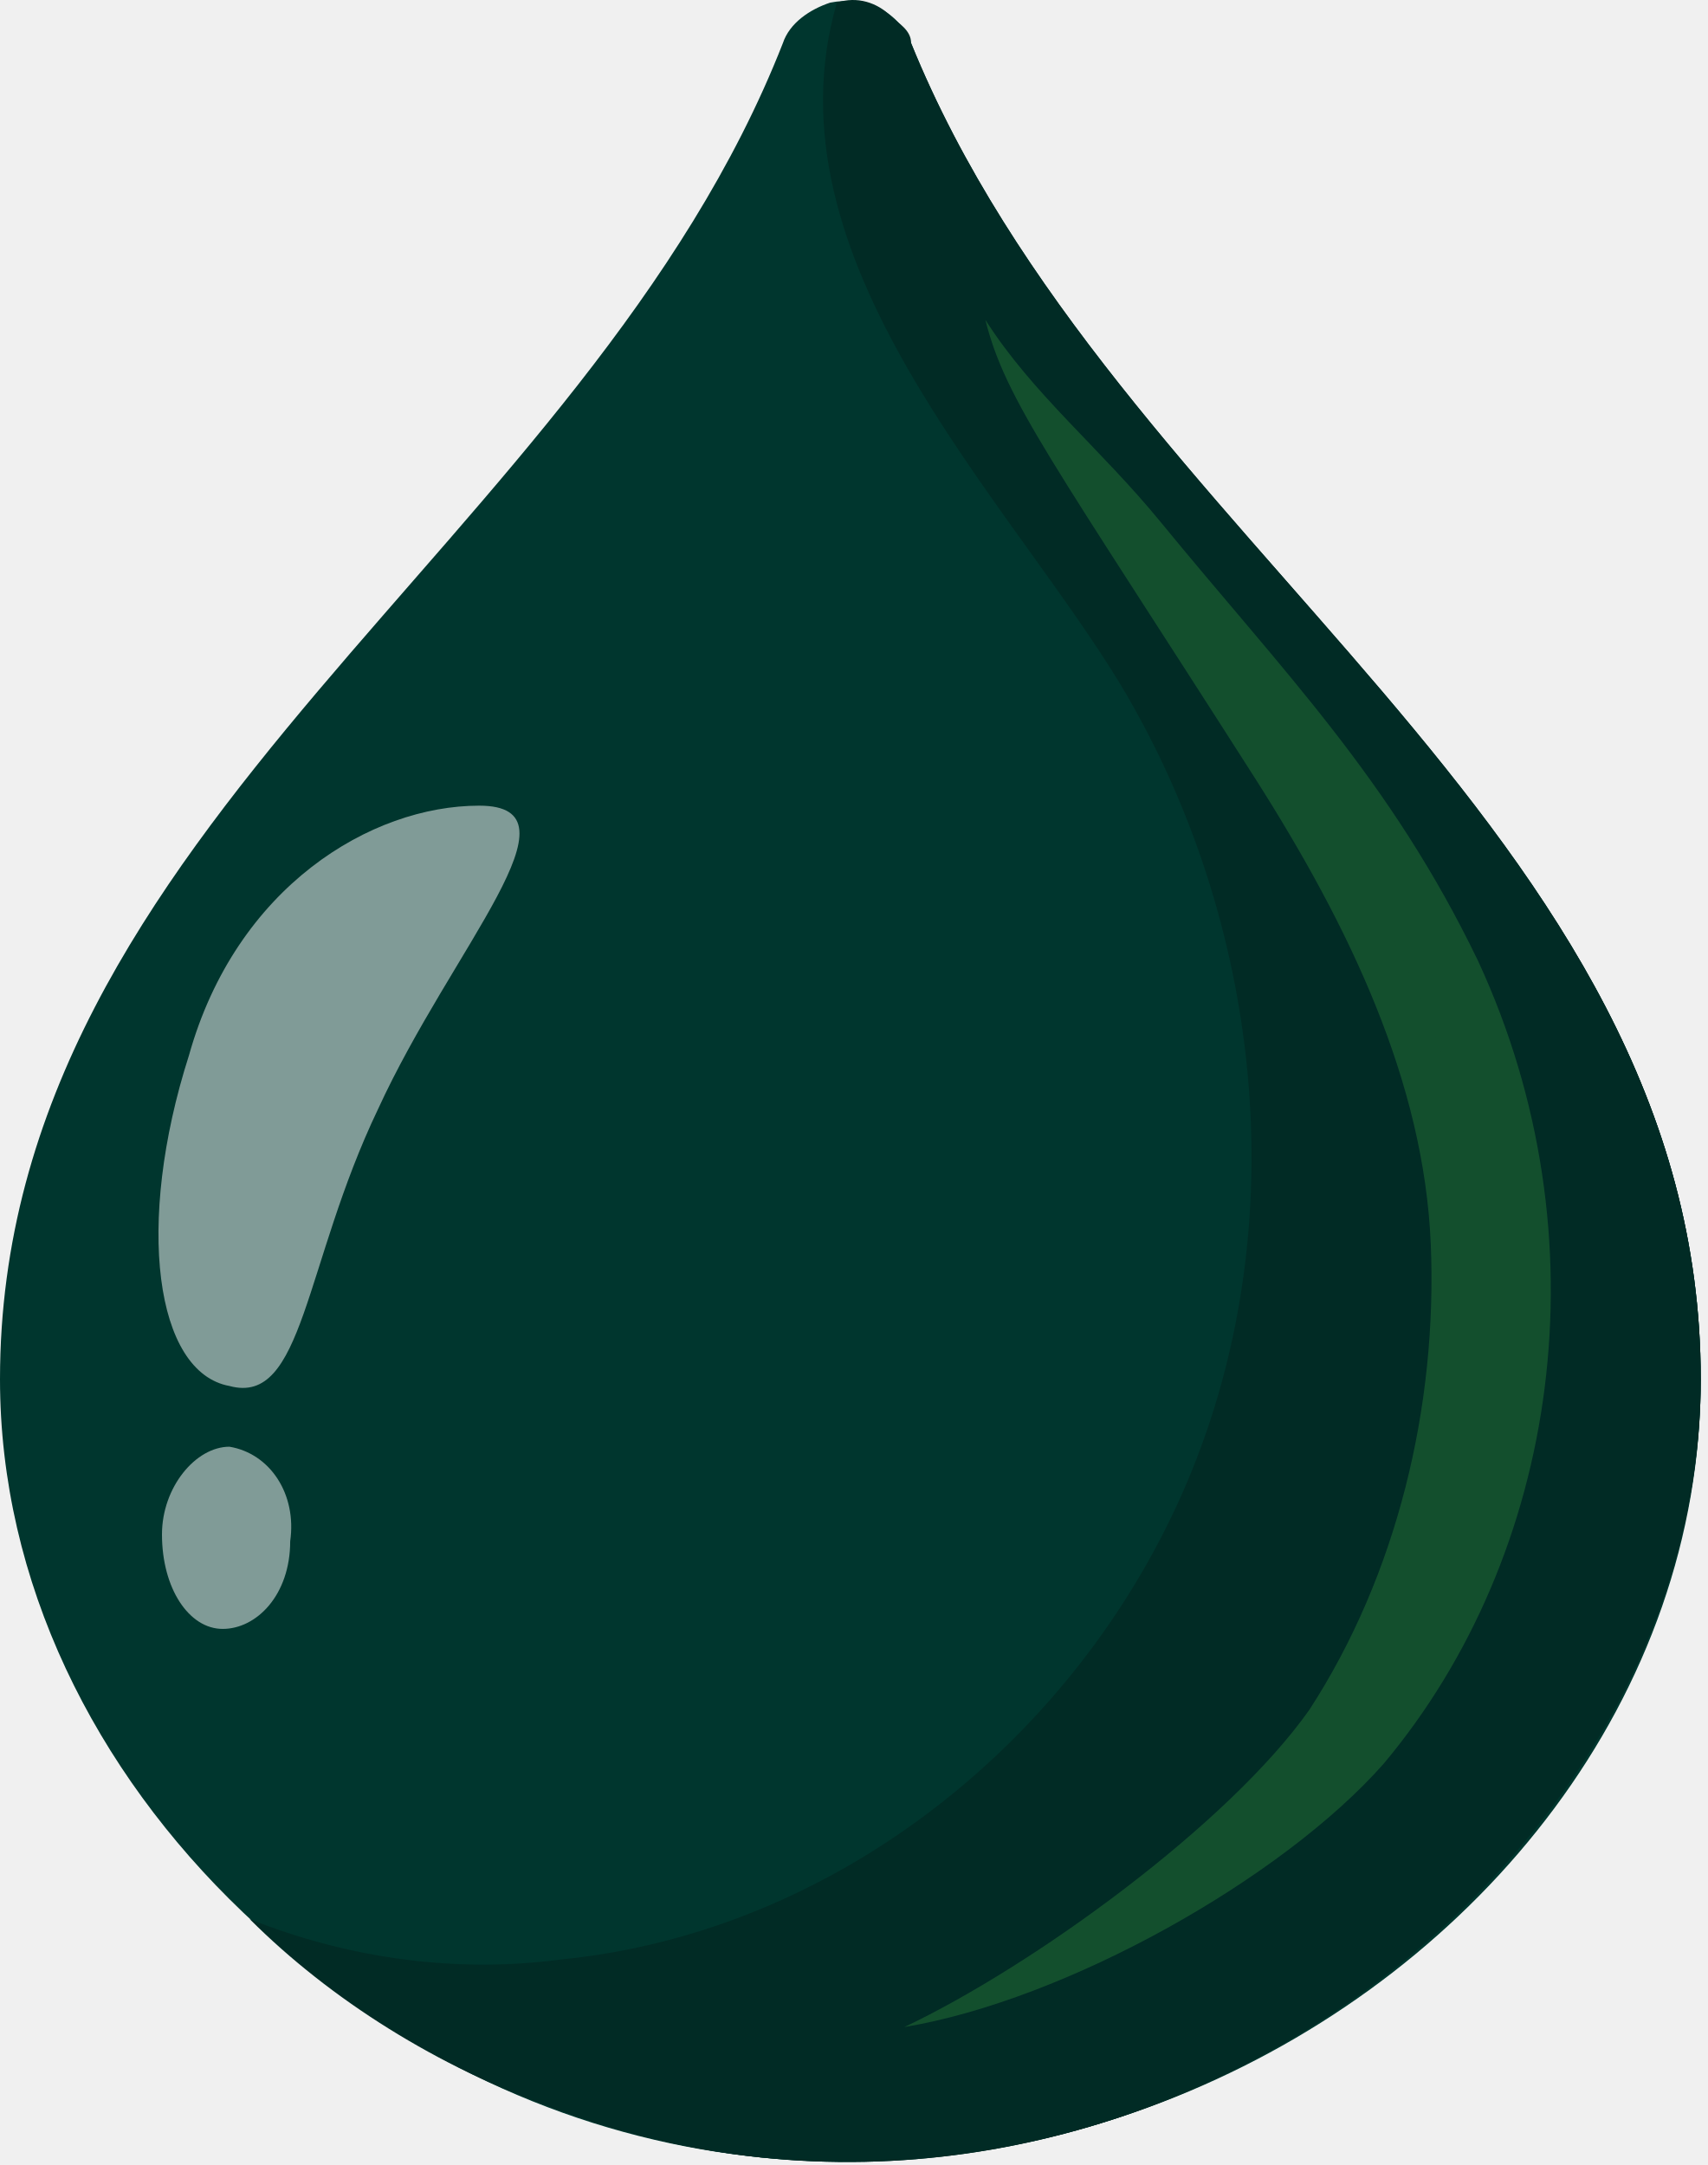
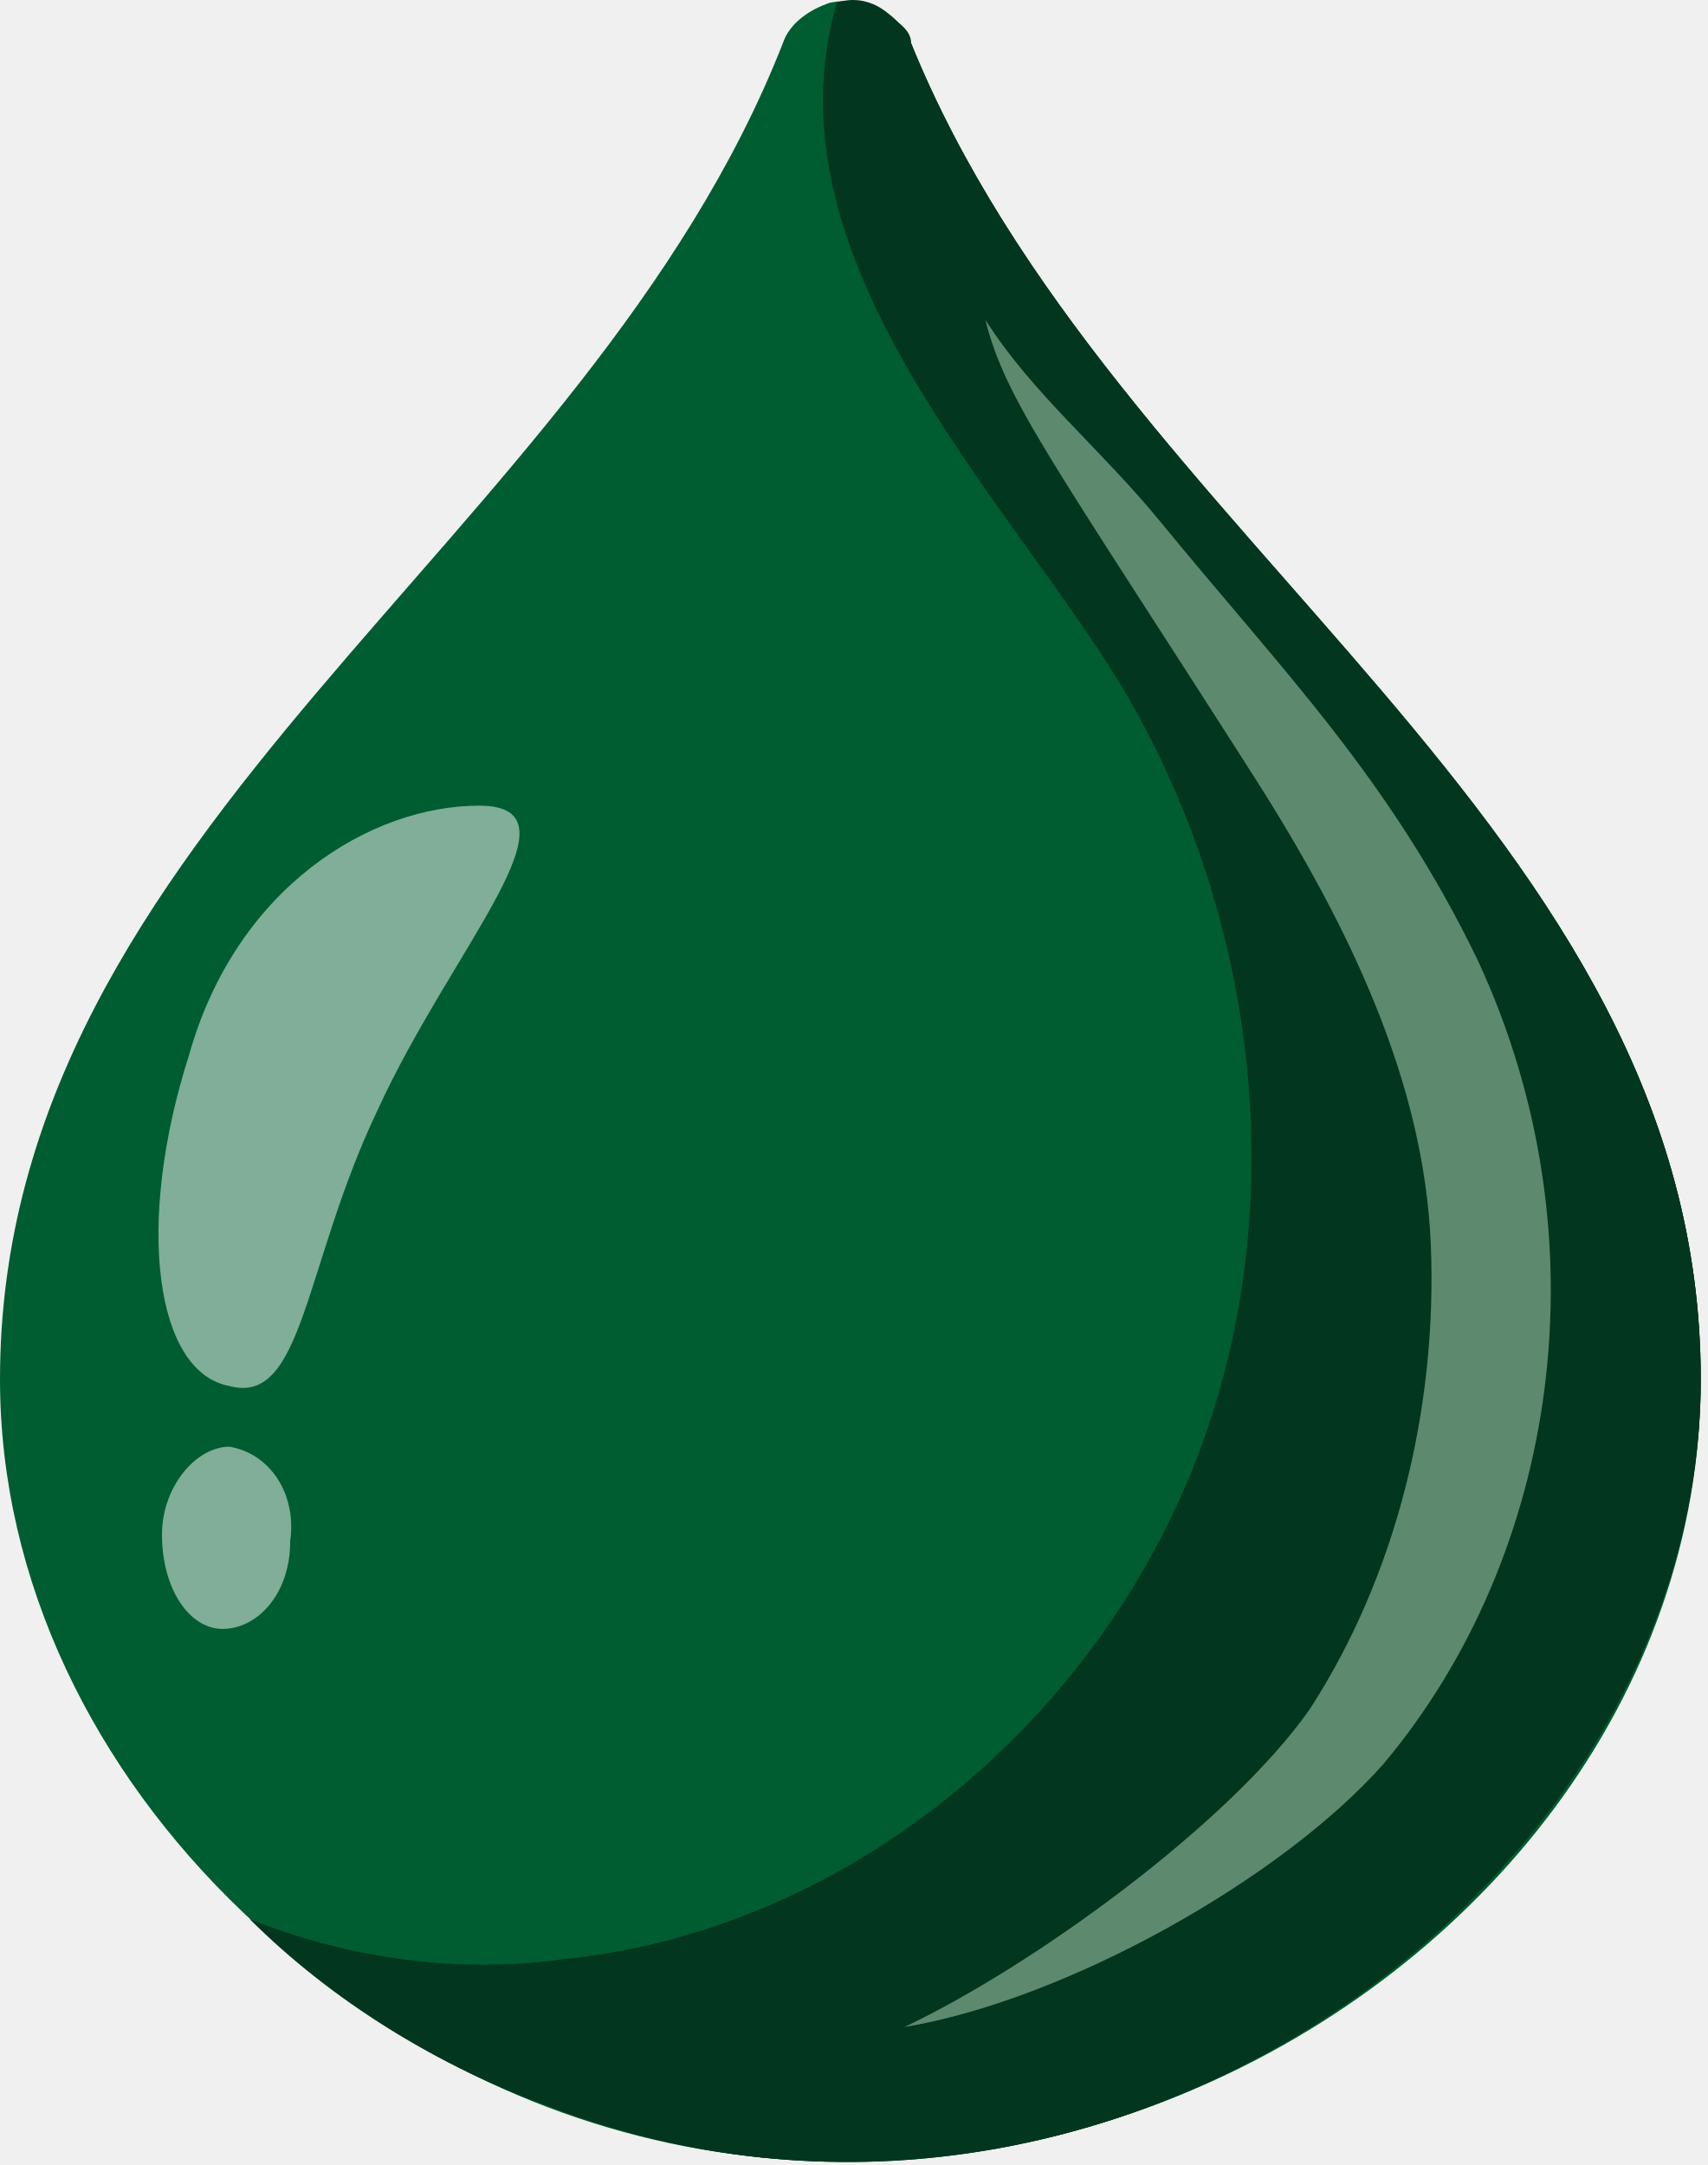
<svg xmlns="http://www.w3.org/2000/svg" width="168" height="213" viewBox="0 0 168 213" fill="none">
-   <path d="M167.3 135.694C167.3 198.1 80.995 242.58 23.9 188.141C9.294 174.2 0 155.611 0 135.694C0 81.255 57.758 53.372 77.011 4.244C77.675 2.252 79.667 0.925 81.658 0.261C84.978 -0.403 88.297 0.925 89.625 4.244C109.542 53.372 167.3 81.255 167.3 135.694Z" fill="#00362E" />
-   <path d="M167.3 135.694C167.3 185.485 108.878 227.974 54.439 207.394C43.153 203.41 32.531 196.772 24.564 188.805C34.522 192.788 45.145 194.116 55.103 192.788C82.322 190.133 106.222 170.88 116.845 145.652C127.467 120.424 124.147 90.549 110.206 67.313C98.919 48.724 75.019 25.488 82.322 0.26C84.314 -0.403 86.306 0.26 87.633 1.588C88.297 2.252 89.625 2.916 89.625 4.244C109.542 53.372 167.3 81.255 167.3 135.694Z" fill="#012B25" />
-   <path d="M167.3 135.694C167.3 185.485 108.878 227.974 54.439 207.394C82.322 203.41 103.567 197.435 124.811 178.846C142.072 164.241 152.031 132.374 141.408 102.499C134.77 83.91 121.492 69.305 110.206 53.371C105.558 46.069 98.919 40.094 95.6 32.791C92.945 27.48 87.633 10.883 86.969 2.252C87.633 2.916 88.961 3.58 88.961 4.908C109.542 53.371 167.3 81.255 167.3 135.694Z" fill="#012B25" />
+   <path d="M167.3 135.694C167.3 198.1 80.995 242.58 23.9 188.141C9.294 174.2 0 155.611 0 135.694C0 81.255 57.758 53.372 77.011 4.244C77.675 2.252 79.667 0.925 81.658 0.261C84.978 -0.403 88.297 0.925 89.625 4.244C109.542 53.372 167.3 81.255 167.3 135.694Z" fill="#005D31" />
+   <path d="M167.3 135.694C167.3 185.485 108.878 227.974 54.439 207.394C43.153 203.41 32.531 196.772 24.564 188.805C34.522 192.788 45.145 194.116 55.103 192.788C82.322 190.133 106.222 170.88 116.845 145.652C127.467 120.424 124.147 90.549 110.206 67.313C98.919 48.724 75.019 25.488 82.322 0.26C84.314 -0.403 86.306 0.26 87.633 1.588C88.297 2.252 89.625 2.916 89.625 4.244C109.542 53.372 167.3 81.255 167.3 135.694Z" fill="#03361E" />
+   <path d="M167.3 135.694C167.3 185.485 108.878 227.974 54.439 207.394C82.322 203.41 103.567 197.435 124.811 178.846C142.072 164.241 152.031 132.374 141.408 102.499C134.77 83.91 121.492 69.305 110.206 53.371C105.558 46.069 98.919 40.094 95.6 32.791C92.945 27.48 87.633 10.883 86.969 2.252C87.633 2.916 88.961 3.58 88.961 4.908C109.542 53.371 167.3 81.255 167.3 135.694Z" fill="#03361E" />
  <g opacity="0.5">
    <path d="M37.178 109.139C29.875 124.408 29.875 138.35 22.572 136.358C15.269 135.03 13.278 120.425 18.589 103.828C23.236 87.23 36.514 79.264 47.136 79.264C57.758 79.264 44.48 93.205 37.178 109.139Z" fill="white" />
  </g>
  <g opacity="0.5">
    <path d="M28.547 151.627C28.547 156.939 25.228 160.258 21.908 160.258C18.589 160.258 15.933 156.275 15.933 150.964C15.933 146.316 19.253 142.333 22.572 142.333C26.556 142.997 29.211 146.98 28.547 151.627Z" fill="white" />
  </g>
  <g opacity="0.45">
-     <path d="M88.961 199.427C101.575 193.452 120.828 179.51 128.795 168.224C137.425 154.946 141.408 138.349 140.745 122.416C140.081 106.482 132.778 91.213 123.483 76.607C103.567 45.405 98.919 39.43 96.928 31.463C101.575 38.766 108.214 44.077 114.189 51.38C126.139 65.985 136.761 76.607 145.392 94.532C158.006 121.752 153.358 152.955 136.097 173.535C126.139 184.821 104.895 196.771 88.961 199.427Z" fill="#297A38" />
+     <path d="M88.961 199.427C101.575 193.452 120.828 179.51 128.795 168.224C137.425 154.946 141.408 138.349 140.745 122.416C140.081 106.482 132.778 91.213 123.483 76.607C103.567 45.405 98.919 39.43 96.928 31.463C101.575 38.766 108.214 44.077 114.189 51.38C126.139 65.985 136.761 76.607 145.392 94.532C158.006 121.752 153.358 152.955 136.097 173.535C126.139 184.821 104.895 196.771 88.961 199.427Z" fill="#CAEDD0" />
  </g>
</svg>
